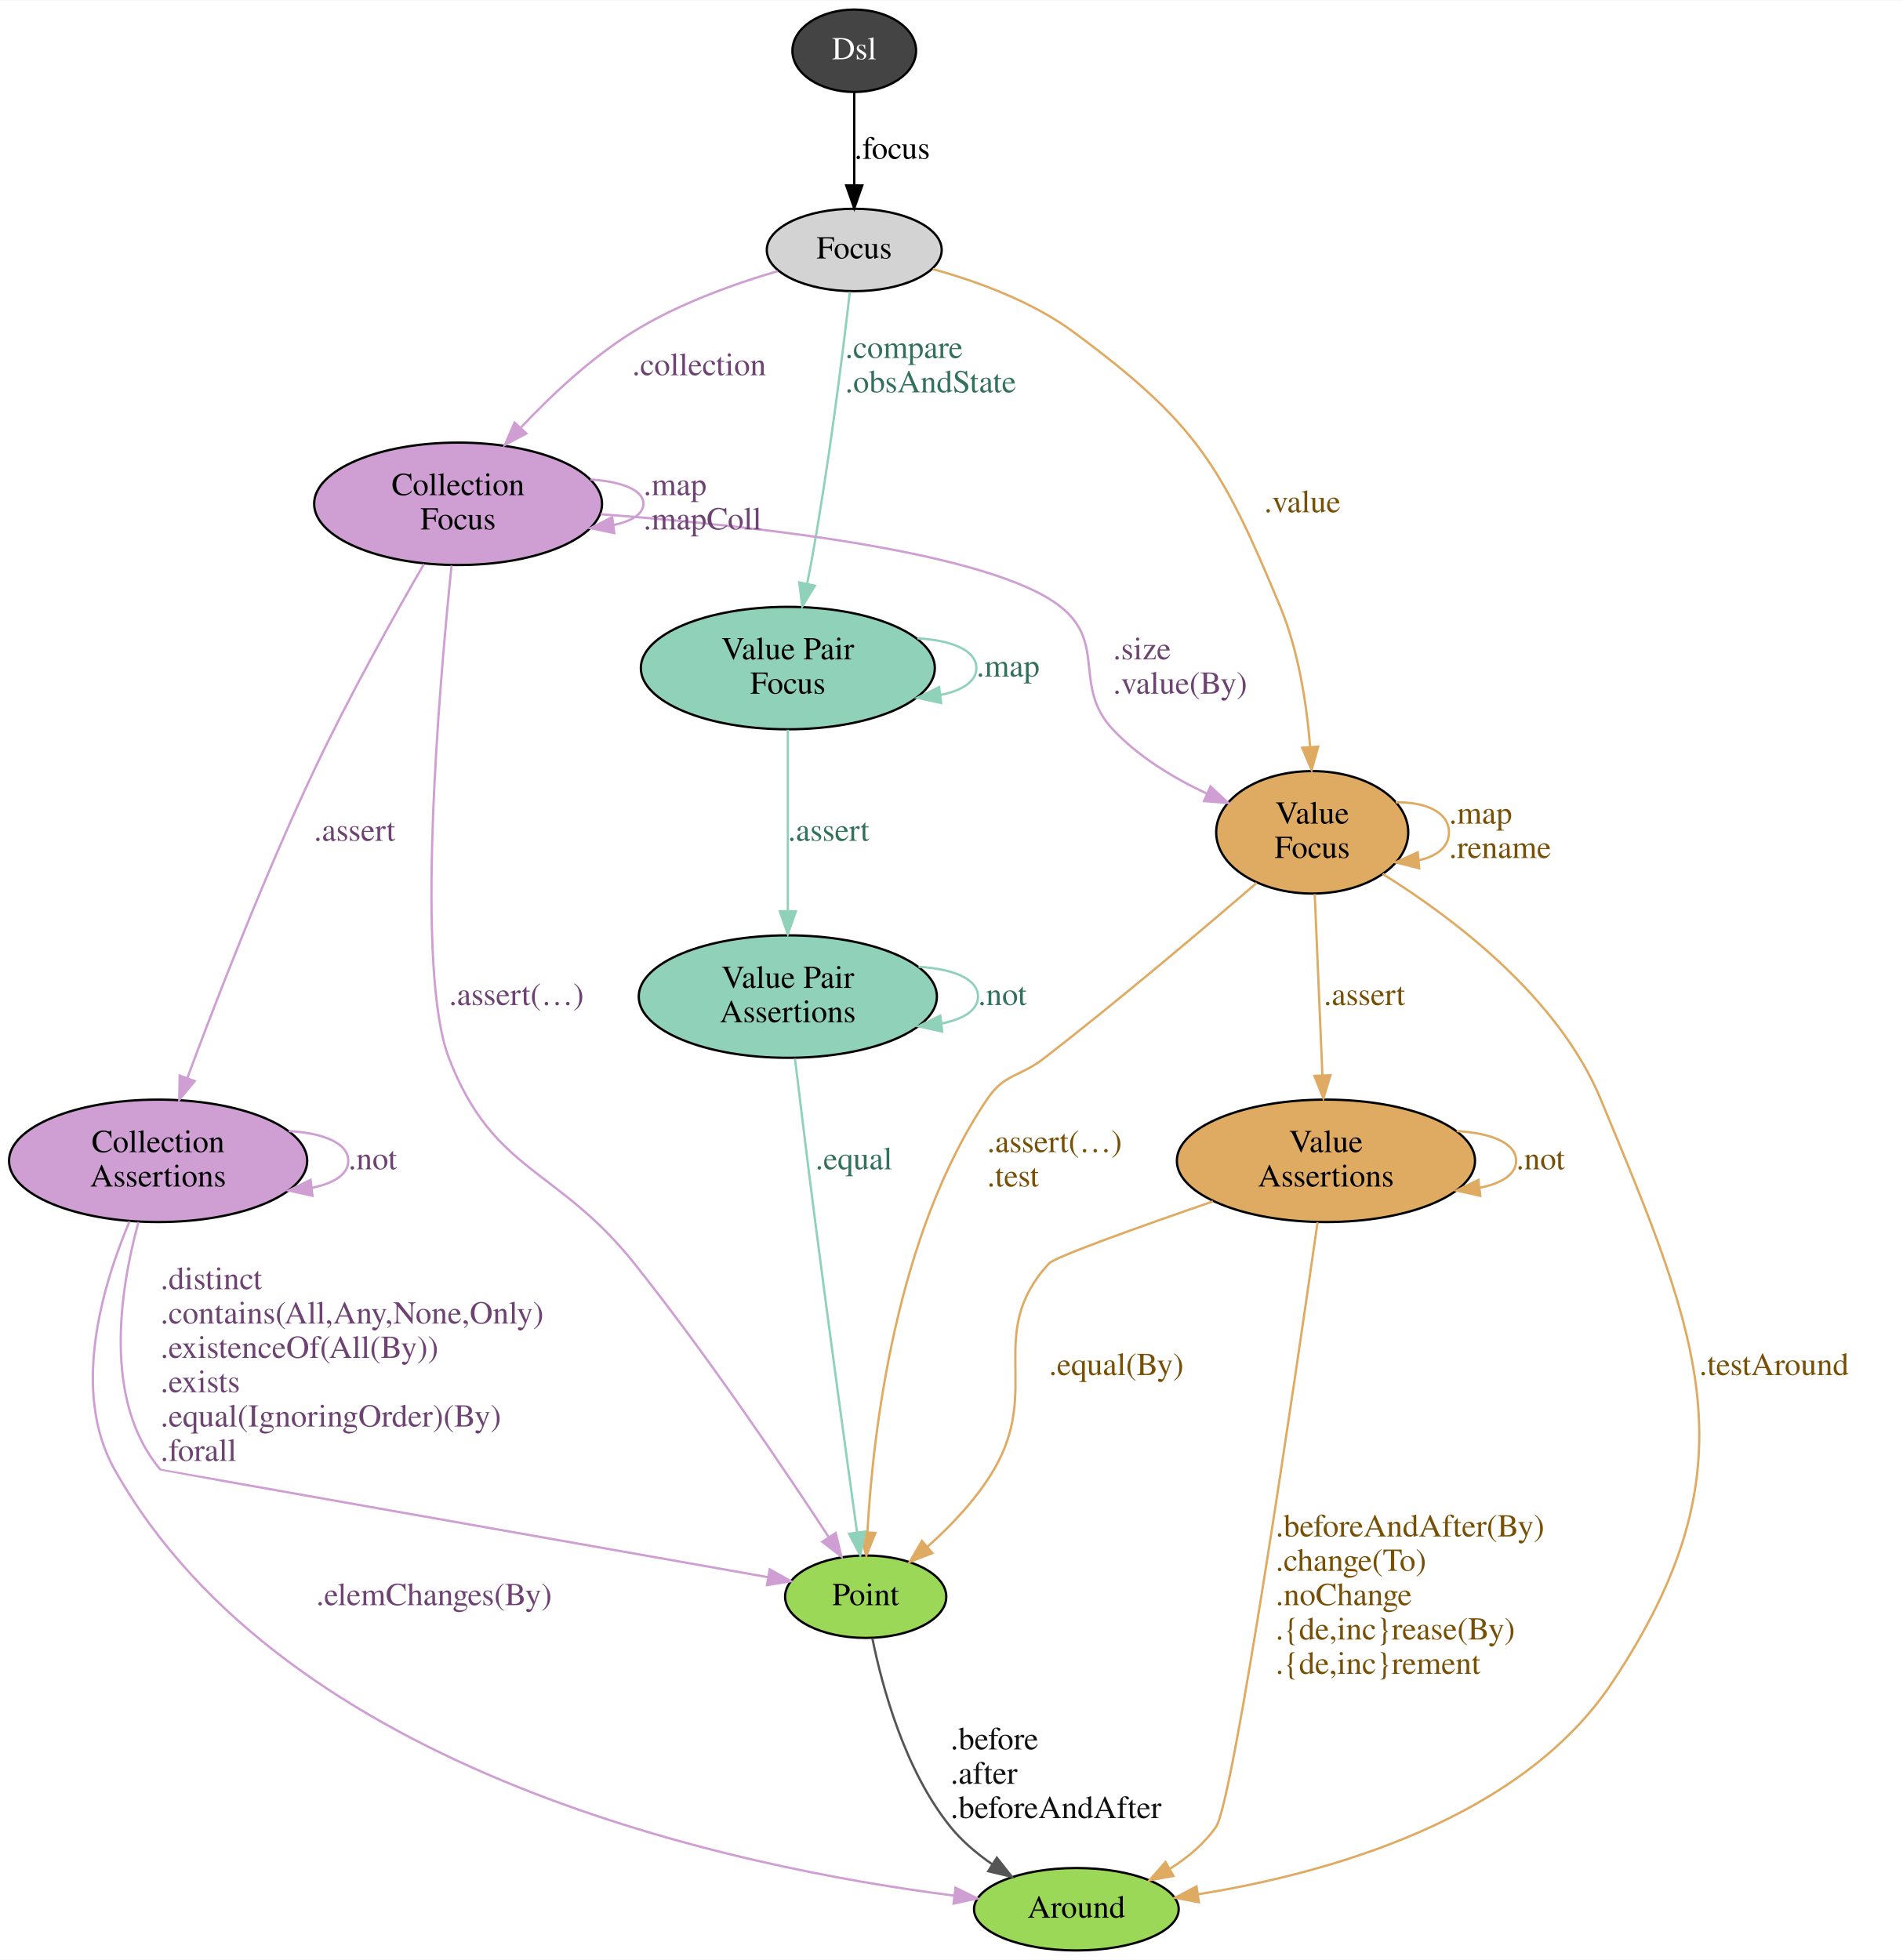
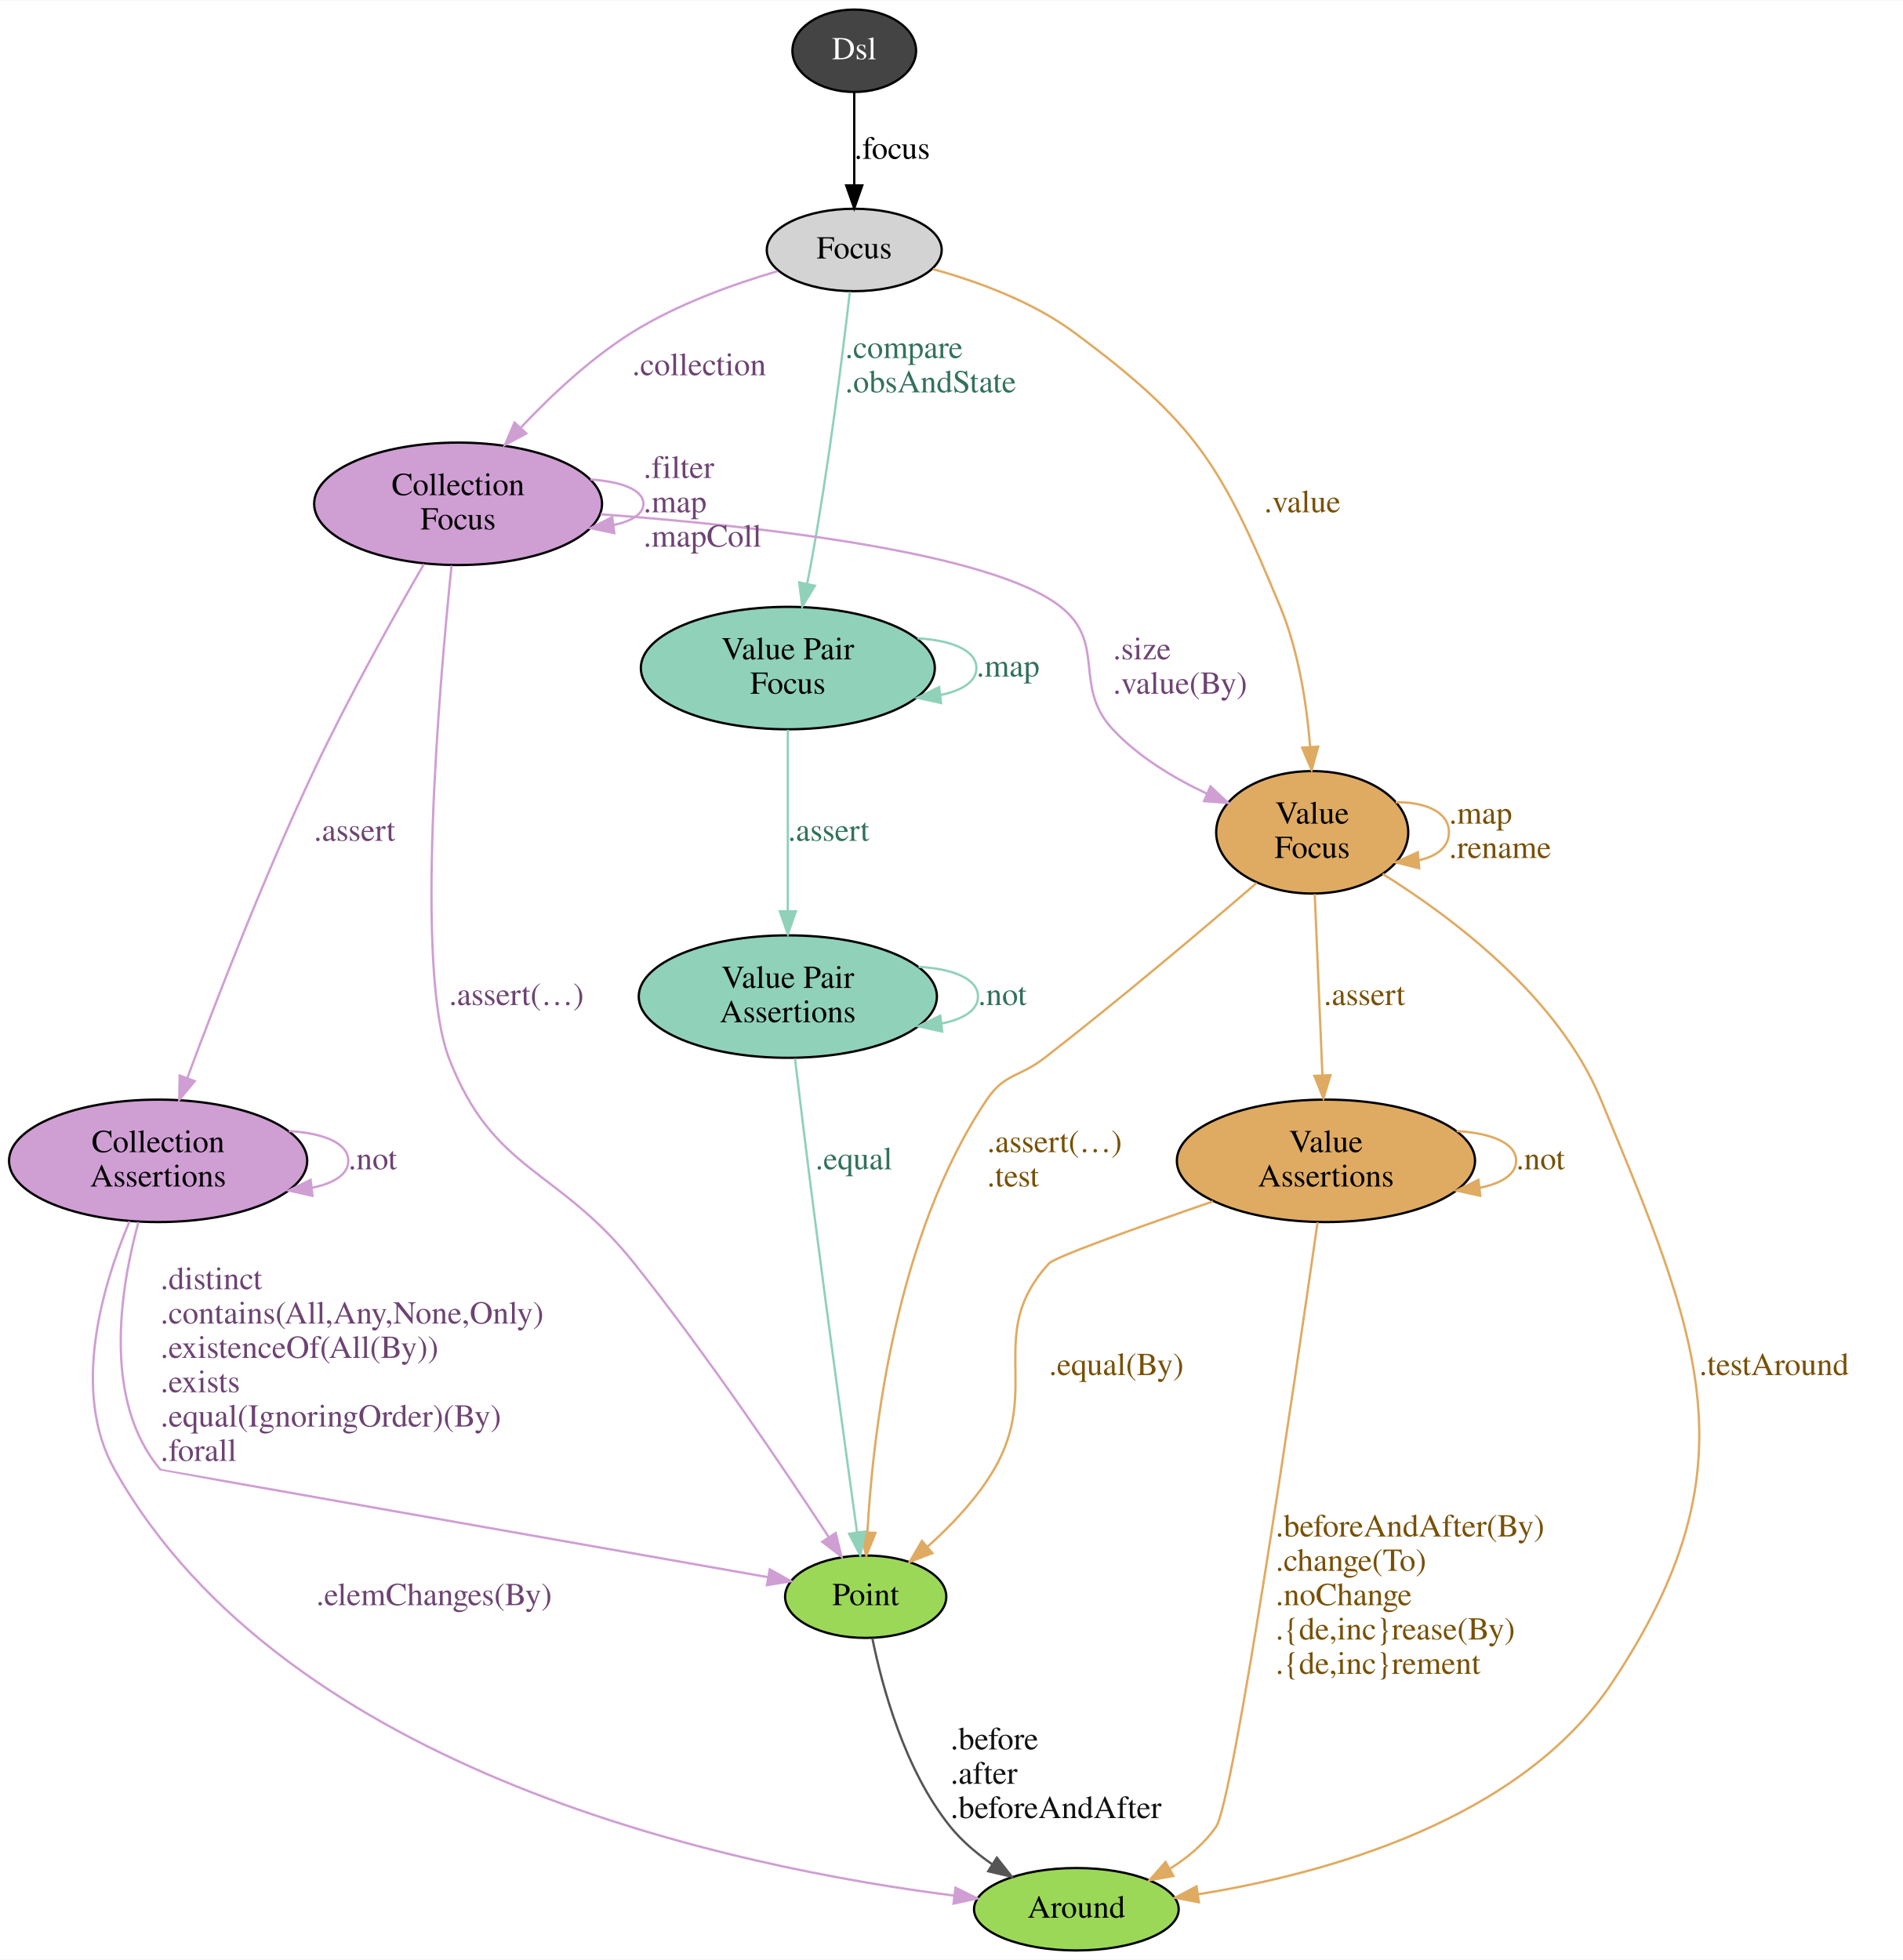
<svg xmlns="http://www.w3.org/2000/svg" width="831pt" height="856pt" viewBox="0.00 0.00 831.05 855.70">
  <g id="graph0" class="graph" transform="scale(1 1) rotate(0) translate(4 851.701)">
    <polygon fill="white" stroke="none" points="-4,4 -4,-851.701 827.054,-851.701 827.054,4 -4,4" />
    <g id="node1" class="node">
      <ellipse fill="#444444" stroke="black" cx="369.054" cy="-829.701" rx="27" ry="18" />
      <text text-anchor="middle" x="369.054" y="-826.001" font-family="Times,serif" font-size="14.00" fill="white">Dsl</text>
    </g>
    <g id="node4" class="node">
      <ellipse fill="lightgrey" stroke="black" cx="369.054" cy="-742.701" rx="38.194" ry="18" />
      <text text-anchor="middle" x="369.054" y="-739.001" font-family="Times,serif" font-size="14.00">Focus</text>
    </g>
    <g id="edge2" class="edge">
      <path fill="none" stroke="black" d="M369.054,-811.5C369.054,-799.863 369.054,-784.248 369.054,-770.937" />
      <polygon fill="black" stroke="black" points="372.554,-770.876 369.054,-760.876 365.554,-770.876 372.554,-770.876" />
      <text text-anchor="start" x="369.054" y="-782.501" font-family="Times,serif" font-size="14.00">.focus</text>
    </g>
    <g id="node2" class="node">
      <ellipse fill="#9bd858" stroke="black" cx="374.054" cy="-154.5" rx="35.194" ry="18" />
      <text text-anchor="middle" x="374.054" y="-150.8" font-family="Times,serif" font-size="14.00">Point</text>
    </g>
    <g id="node3" class="node">
      <ellipse fill="#9bd858" stroke="black" cx="466.054" cy="-18" rx="44.693" ry="18" />
      <text text-anchor="middle" x="466.054" y="-14.3" font-family="Times,serif" font-size="14.00">Around</text>
    </g>
    <g id="edge1" class="edge">
      <path fill="none" stroke="#555555" d="M376.952,-136.353C381.27,-115.091 391.12,-78.648 411.054,-54 416.108,-47.75 422.591,-42.275 429.32,-37.625" />
      <polygon fill="#555555" stroke="#555555" points="431.325,-40.498 437.887,-32.18 427.57,-34.59 431.325,-40.498" />
      <text text-anchor="start" x="411.054" y="-87.8" font-family="Times,serif" font-size="14.00" fill="#111111">.before</text>
      <text text-anchor="start" x="411.054" y="-72.8" font-family="Times,serif" font-size="14.00" fill="#111111">.after</text>
      <text text-anchor="start" x="411.054" y="-57.8" font-family="Times,serif" font-size="14.00" fill="#111111">.beforeAndAfter</text>
    </g>
    <g id="node5" class="node">
      <ellipse fill="#dfab62" stroke="black" cx="569.054" cy="-488.35" rx="41.94" ry="26.741" />
      <text text-anchor="middle" x="569.054" y="-492.15" font-family="Times,serif" font-size="14.00">Value</text>
      <text text-anchor="middle" x="569.054" y="-477.15" font-family="Times,serif" font-size="14.00">Focus</text>
    </g>
    <g id="edge3" class="edge">
      <path fill="none" stroke="#dfab62" d="M403.373,-734.343C422.813,-728.973 446.813,-720.223 465.054,-706.701 518.535,-667.053 529.528,-648.447 555.054,-586.96 563.085,-567.616 566.637,-544.468 568.157,-525.57" />
      <polygon fill="#dfab62" stroke="#dfab62" points="571.652,-525.765 568.808,-515.559 564.667,-525.311 571.652,-525.765" />
      <text text-anchor="start" x="548.054" y="-628.131" font-family="Times,serif" font-size="14.00" fill="#785005">.value</text>
    </g>
    <g id="node7" class="node">
      <ellipse fill="#cf9ed3" stroke="black" cx="196.054" cy="-631.831" rx="62.865" ry="26.741" />
      <text text-anchor="middle" x="196.054" y="-635.631" font-family="Times,serif" font-size="14.00">Collection</text>
      <text text-anchor="middle" x="196.054" y="-620.631" font-family="Times,serif" font-size="14.00">Focus</text>
    </g>
    <g id="edge11" class="edge">
      <path fill="none" stroke="#cf9ed3" d="M335.581,-733.445C316.114,-727.735 291.637,-718.944 272.054,-706.701 254.151,-695.508 237.027,-679.507 223.582,-665.257" />
      <polygon fill="#cf9ed3" stroke="#cf9ed3" points="225.853,-662.557 216.509,-657.563 220.7,-667.294 225.853,-662.557" />
      <text text-anchor="start" x="272.054" y="-688.001" font-family="Times,serif" font-size="14.00" fill="#6e4373">.collection</text>
    </g>
    <g id="node9" class="node">
      <ellipse fill="#90d1ba" stroke="black" cx="340.054" cy="-560.09" rx="64.194" ry="26.741" />
      <text text-anchor="middle" x="340.054" y="-563.89" font-family="Times,serif" font-size="14.00">Value Pair</text>
      <text text-anchor="middle" x="340.054" y="-548.89" font-family="Times,serif" font-size="14.00">Focus</text>
    </g>
    <g id="edge19" class="edge">
      <path fill="none" stroke="#90d1ba" d="M367.129,-724.356C364.13,-698.319 357.867,-647.633 350.054,-604.96 349.569,-602.314 349.034,-599.586 348.471,-596.846" />
      <polygon fill="#90d1ba" stroke="#90d1ba" points="351.876,-596.033 346.347,-586.995 345.033,-597.508 351.876,-596.033" />
      <text text-anchor="start" x="365.054" y="-695.501" font-family="Times,serif" font-size="14.00" fill="#32715d">.compare</text>
      <text text-anchor="start" x="365.054" y="-680.501" font-family="Times,serif" font-size="14.00" fill="#32715d">.obsAndState</text>
    </g>
    <g id="edge7" class="edge">
      <path fill="none" stroke="#dfab62" d="M544.819,-466.267C521.442,-446.139 484.872,-415.193 452.054,-389.74 441.235,-381.349 434.712,-383.09 427.054,-371.74 387.093,-312.516 377.208,-226.086 374.8,-182.61" />
      <polygon fill="#dfab62" stroke="#dfab62" points="378.292,-182.353 374.335,-172.525 371.299,-182.676 378.292,-182.353" />
      <text text-anchor="start" x="427.054" y="-348.67" font-family="Times,serif" font-size="14.00" fill="#785005">.assert(…)</text>
      <text text-anchor="start" x="427.054" y="-333.67" font-family="Times,serif" font-size="14.00" fill="#785005">.test</text>
    </g>
    <g id="edge9" class="edge">
      <path fill="none" stroke="#dfab62" d="M599.802,-470.182C630.782,-450.873 676.569,-416.301 695.054,-371.74 738.444,-267.143 762.782,-211.278 700.054,-117 659.974,-56.762 574.976,-33.479 519.212,-24.528" />
      <polygon fill="#dfab62" stroke="#dfab62" points="519.567,-21.042 509.158,-23.018 518.527,-27.964 519.567,-21.042" />
      <text text-anchor="start" x="738.054" y="-251.3" font-family="Times,serif" font-size="14.00" fill="#785005">.testAround</text>
    </g>
    <g id="edge4" class="edge">
      <path fill="none" stroke="#dfab62" d="M605.5,-501.468C618.348,-501.678 628.773,-497.305 628.773,-488.35 628.773,-481.914 623.387,-477.845 615.587,-476.143" />
      <polygon fill="#dfab62" stroke="#dfab62" points="615.774,-472.646 605.5,-475.232 615.145,-479.617 615.774,-472.646" />
      <text text-anchor="start" x="628.773" y="-492.15" font-family="Times,serif" font-size="14.00" fill="#785005">.map</text>
      <text text-anchor="start" x="628.773" y="-477.15" font-family="Times,serif" font-size="14.00" fill="#785005">.rename</text>
    </g>
    <g id="node6" class="node">
      <ellipse fill="#dfab62" stroke="black" cx="575.054" cy="-344.87" rx="65.108" ry="26.741" />
      <text text-anchor="middle" x="575.054" y="-348.67" font-family="Times,serif" font-size="14.00">Value</text>
      <text text-anchor="middle" x="575.054" y="-333.67" font-family="Times,serif" font-size="14.00">Assertions</text>
    </g>
    <g id="edge5" class="edge">
      <path fill="none" stroke="#dfab62" d="M570.154,-461.401C571.096,-439.204 572.461,-407.011 573.511,-382.244" />
      <polygon fill="#dfab62" stroke="#dfab62" points="577.013,-382.274 573.94,-372.134 570.019,-381.977 577.013,-382.274" />
      <text text-anchor="start" x="574.054" y="-412.91" font-family="Times,serif" font-size="14.00" fill="#785005">.assert</text>
    </g>
    <g id="edge8" class="edge">
      <path fill="none" stroke="#dfab62" d="M525.692,-327.141C493.41,-316.01 456.724,-302.914 454.054,-300 426.085,-269.479 450.974,-245.723 430.054,-210 422.624,-197.313 411.449,-185.6 401.031,-176.311" />
      <polygon fill="#dfab62" stroke="#dfab62" points="403.165,-173.532 393.286,-169.704 398.622,-178.857 403.165,-173.532" />
      <text text-anchor="start" x="454.054" y="-251.3" font-family="Times,serif" font-size="14.00" fill="#785005">.equal(By)</text>
    </g>
    <g id="edge10" class="edge">
      <path fill="none" stroke="#dfab62" d="M571.386,-318.02C561.513,-249.001 534.61,-64.88 527.054,-54 521.948,-46.648 514.764,-40.636 507.111,-35.8" />
      <polygon fill="#dfab62" stroke="#dfab62" points="508.435,-32.528 498.007,-30.654 504.99,-38.622 508.435,-32.528" />
      <text text-anchor="start" x="553.054" y="-180.8" font-family="Times,serif" font-size="14.00" fill="#785005">.beforeAndAfter(By)</text>
      <text text-anchor="start" x="553.054" y="-165.8" font-family="Times,serif" font-size="14.00" fill="#785005">.change(To)</text>
      <text text-anchor="start" x="553.054" y="-150.8" font-family="Times,serif" font-size="14.00" fill="#785005">.noChange</text>
      <text text-anchor="start" x="553.054" y="-135.8" font-family="Times,serif" font-size="14.00" fill="#785005">.{de,inc}rease(By)</text>
      <text text-anchor="start" x="553.054" y="-120.8" font-family="Times,serif" font-size="14.00" fill="#785005">.{de,inc}rement</text>
    </g>
    <g id="edge6" class="edge">
      <path fill="none" stroke="#dfab62" d="M632.116,-357.86C646.934,-357.061 658.108,-352.731 658.108,-344.87 658.108,-338.913 651.691,-334.983 642.134,-333.082" />
      <polygon fill="#dfab62" stroke="#dfab62" points="642.462,-329.596 632.116,-331.88 641.628,-336.546 642.462,-329.596" />
      <text text-anchor="start" x="658.108" y="-341.17" font-family="Times,serif" font-size="14.00" fill="#785005">.not</text>
    </g>
    <g id="edge16" class="edge">
      <path fill="none" stroke="#cf9ed3" d="M193.198,-604.86C187.653,-550.868 177.216,-428.324 192.054,-389.74 211.339,-339.592 239.599,-342.042 273.054,-300 305.179,-259.629 338.787,-209.774 357.998,-180.427" />
      <polygon fill="#cf9ed3" stroke="#cf9ed3" points="360.955,-182.301 363.48,-172.011 355.089,-178.48 360.955,-182.301" />
      <text text-anchor="start" x="192.054" y="-412.91" font-family="Times,serif" font-size="14.00" fill="#6e4373">.assert(…)</text>
    </g>
    <g id="edge14" class="edge">
      <path fill="none" stroke="#cf9ed3" d="M258.292,-627.268C325.999,-622.231 428.658,-610.837 459.054,-586.96 479.484,-570.912 464.268,-552.157 482.054,-533.22 493.264,-521.285 508.435,-512.104 522.969,-505.3" />
      <polygon fill="#cf9ed3" stroke="#cf9ed3" points="524.631,-508.393 532.38,-501.167 521.816,-501.983 524.631,-508.393" />
      <text text-anchor="start" x="482.054" y="-563.89" font-family="Times,serif" font-size="14.00" fill="#6e4373">.size</text>
      <text text-anchor="start" x="482.054" y="-548.89" font-family="Times,serif" font-size="14.00" fill="#6e4373">.value(By)</text>
    </g>
    <g id="edge12" class="edge">
      <path fill="none" stroke="#cf9ed3" d="M253.889,-642.466C267.205,-641.549 276.986,-638.004 276.986,-631.831 276.986,-627.345 271.823,-624.247 263.892,-622.537" />
      <polygon fill="#cf9ed3" stroke="#cf9ed3" points="264.266,-619.055 253.889,-621.195 263.335,-625.993 264.266,-619.055" />
-       <text text-anchor="start" x="276.986" y="-635.631" font-family="Times,serif" font-size="14.00" fill="#6e4373">.map</text>
-       <text text-anchor="start" x="276.986" y="-620.631" font-family="Times,serif" font-size="14.00" fill="#6e4373">.mapColl</text>
+       <text text-anchor="start" x="276.986" y="-643.131" font-family="Times,serif" font-size="14.00" fill="#6e4373">.filter</text>
+       <text text-anchor="start" x="276.986" y="-628.131" font-family="Times,serif" font-size="14.00" fill="#6e4373">.map</text>
+       <text text-anchor="start" x="276.986" y="-613.131" font-family="Times,serif" font-size="14.00" fill="#6e4373">.mapColl</text>
    </g>
    <g id="node8" class="node">
      <ellipse fill="#cf9ed3" stroke="black" cx="65.054" cy="-344.87" rx="65.108" ry="26.741" />
      <text text-anchor="middle" x="65.054" y="-348.67" font-family="Times,serif" font-size="14.00">Collection</text>
      <text text-anchor="middle" x="65.054" y="-333.67" font-family="Times,serif" font-size="14.00">Assertions</text>
    </g>
    <g id="edge13" class="edge">
      <path fill="none" stroke="#cf9ed3" d="M181.166,-605.561C167.81,-582.432 148.06,-547.063 133.054,-515.22 111.665,-469.833 90.716,-415.791 77.848,-381.173" />
      <polygon fill="#cf9ed3" stroke="#cf9ed3" points="81.029,-379.683 74.281,-371.516 74.463,-382.109 81.029,-379.683" />
      <text text-anchor="start" x="133.054" y="-484.65" font-family="Times,serif" font-size="14.00" fill="#6e4373">.assert</text>
    </g>
    <g id="edge17" class="edge">
      <path fill="none" stroke="#cf9ed3" d="M56.466,-318.127C48.342,-288.446 40.778,-239.914 66.054,-210 66.188,-209.841 246.793,-177.955 331.343,-163.035" />
      <polygon fill="#cf9ed3" stroke="#cf9ed3" points="332.162,-166.445 341.401,-161.261 330.945,-159.552 332.162,-166.445" />
      <text text-anchor="start" x="66.054" y="-288.8" font-family="Times,serif" font-size="14.00" fill="#6e4373">.distinct</text>
      <text text-anchor="start" x="66.054" y="-273.8" font-family="Times,serif" font-size="14.00" fill="#6e4373">.contains(All,Any,None,Only)</text>
      <text text-anchor="start" x="66.054" y="-258.8" font-family="Times,serif" font-size="14.00" fill="#6e4373">.existenceOf(All(By))</text>
      <text text-anchor="start" x="66.054" y="-243.8" font-family="Times,serif" font-size="14.00" fill="#6e4373">.exists</text>
      <text text-anchor="start" x="66.054" y="-228.8" font-family="Times,serif" font-size="14.00" fill="#6e4373">.equal(IgnoringOrder)(By)</text>
      <text text-anchor="start" x="66.054" y="-213.8" font-family="Times,serif" font-size="14.00" fill="#6e4373">.forall</text>
    </g>
    <g id="edge18" class="edge">
      <path fill="none" stroke="#cf9ed3" d="M52.577,-318.46C40.612,-290.17 26.952,-243.964 46.054,-210 120.972,-76.788 317.518,-36.047 412.776,-23.935" />
      <polygon fill="#cf9ed3" stroke="#cf9ed3" points="413.269,-27.401 422.775,-22.722 412.426,-20.452 413.269,-27.401" />
      <text text-anchor="start" x="134.054" y="-150.8" font-family="Times,serif" font-size="14.00" fill="#6e4373">.elemChanges(By)</text>
    </g>
    <g id="edge15" class="edge">
      <path fill="none" stroke="#cf9ed3" d="M122.116,-357.86C136.934,-357.061 148.108,-352.731 148.108,-344.87 148.108,-338.913 141.691,-334.983 132.134,-333.082" />
      <polygon fill="#cf9ed3" stroke="#cf9ed3" points="132.462,-329.596 122.116,-331.88 131.628,-336.546 132.462,-329.596" />
      <text text-anchor="start" x="148.108" y="-341.17" font-family="Times,serif" font-size="14.00" fill="#6e4373">.not</text>
    </g>
    <g id="edge20" class="edge">
      <path fill="none" stroke="#90d1ba" d="M396.631,-573.08C411.322,-572.282 422.401,-567.952 422.401,-560.09 422.401,-554.133 416.039,-550.204 406.563,-548.302" />
      <polygon fill="#90d1ba" stroke="#90d1ba" points="406.979,-544.827 396.631,-547.101 406.138,-551.776 406.979,-544.827" />
      <text text-anchor="start" x="422.401" y="-556.39" font-family="Times,serif" font-size="14.00" fill="#32715d">.map</text>
    </g>
    <g id="node10" class="node">
      <ellipse fill="#90d1ba" stroke="black" cx="340.054" cy="-416.61" rx="65.108" ry="26.741" />
      <text text-anchor="middle" x="340.054" y="-420.41" font-family="Times,serif" font-size="14.00">Value Pair</text>
      <text text-anchor="middle" x="340.054" y="-405.41" font-family="Times,serif" font-size="14.00">Assertions</text>
    </g>
    <g id="edge21" class="edge">
      <path fill="none" stroke="#90d1ba" d="M340.054,-533.141C340.054,-510.944 340.054,-478.752 340.054,-453.984" />
      <polygon fill="#90d1ba" stroke="#90d1ba" points="343.554,-453.874 340.054,-443.874 336.554,-453.874 343.554,-453.874" />
      <text text-anchor="start" x="340.054" y="-484.65" font-family="Times,serif" font-size="14.00" fill="#32715d">.assert</text>
    </g>
    <g id="edge23" class="edge">
      <path fill="none" stroke="#90d1ba" d="M343.176,-389.499C345.549,-369.834 348.926,-342.214 352.054,-318 358.213,-270.31 365.822,-214.811 370.286,-182.568" />
      <polygon fill="#90d1ba" stroke="#90d1ba" points="373.766,-182.956 371.673,-172.57 366.832,-181.994 373.766,-182.956" />
      <text text-anchor="start" x="352.054" y="-341.17" font-family="Times,serif" font-size="14.00" fill="#32715d">.equal</text>
    </g>
    <g id="edge22" class="edge">
      <path fill="none" stroke="#90d1ba" d="M397.116,-429.6C411.934,-428.801 423.108,-424.472 423.108,-416.61 423.108,-410.653 416.691,-406.723 407.134,-404.822" />
      <polygon fill="#90d1ba" stroke="#90d1ba" points="407.462,-401.336 397.116,-403.621 406.628,-408.287 407.462,-401.336" />
      <text text-anchor="start" x="423.108" y="-412.91" font-family="Times,serif" font-size="14.00" fill="#32715d">.not</text>
    </g>
  </g>
</svg>
